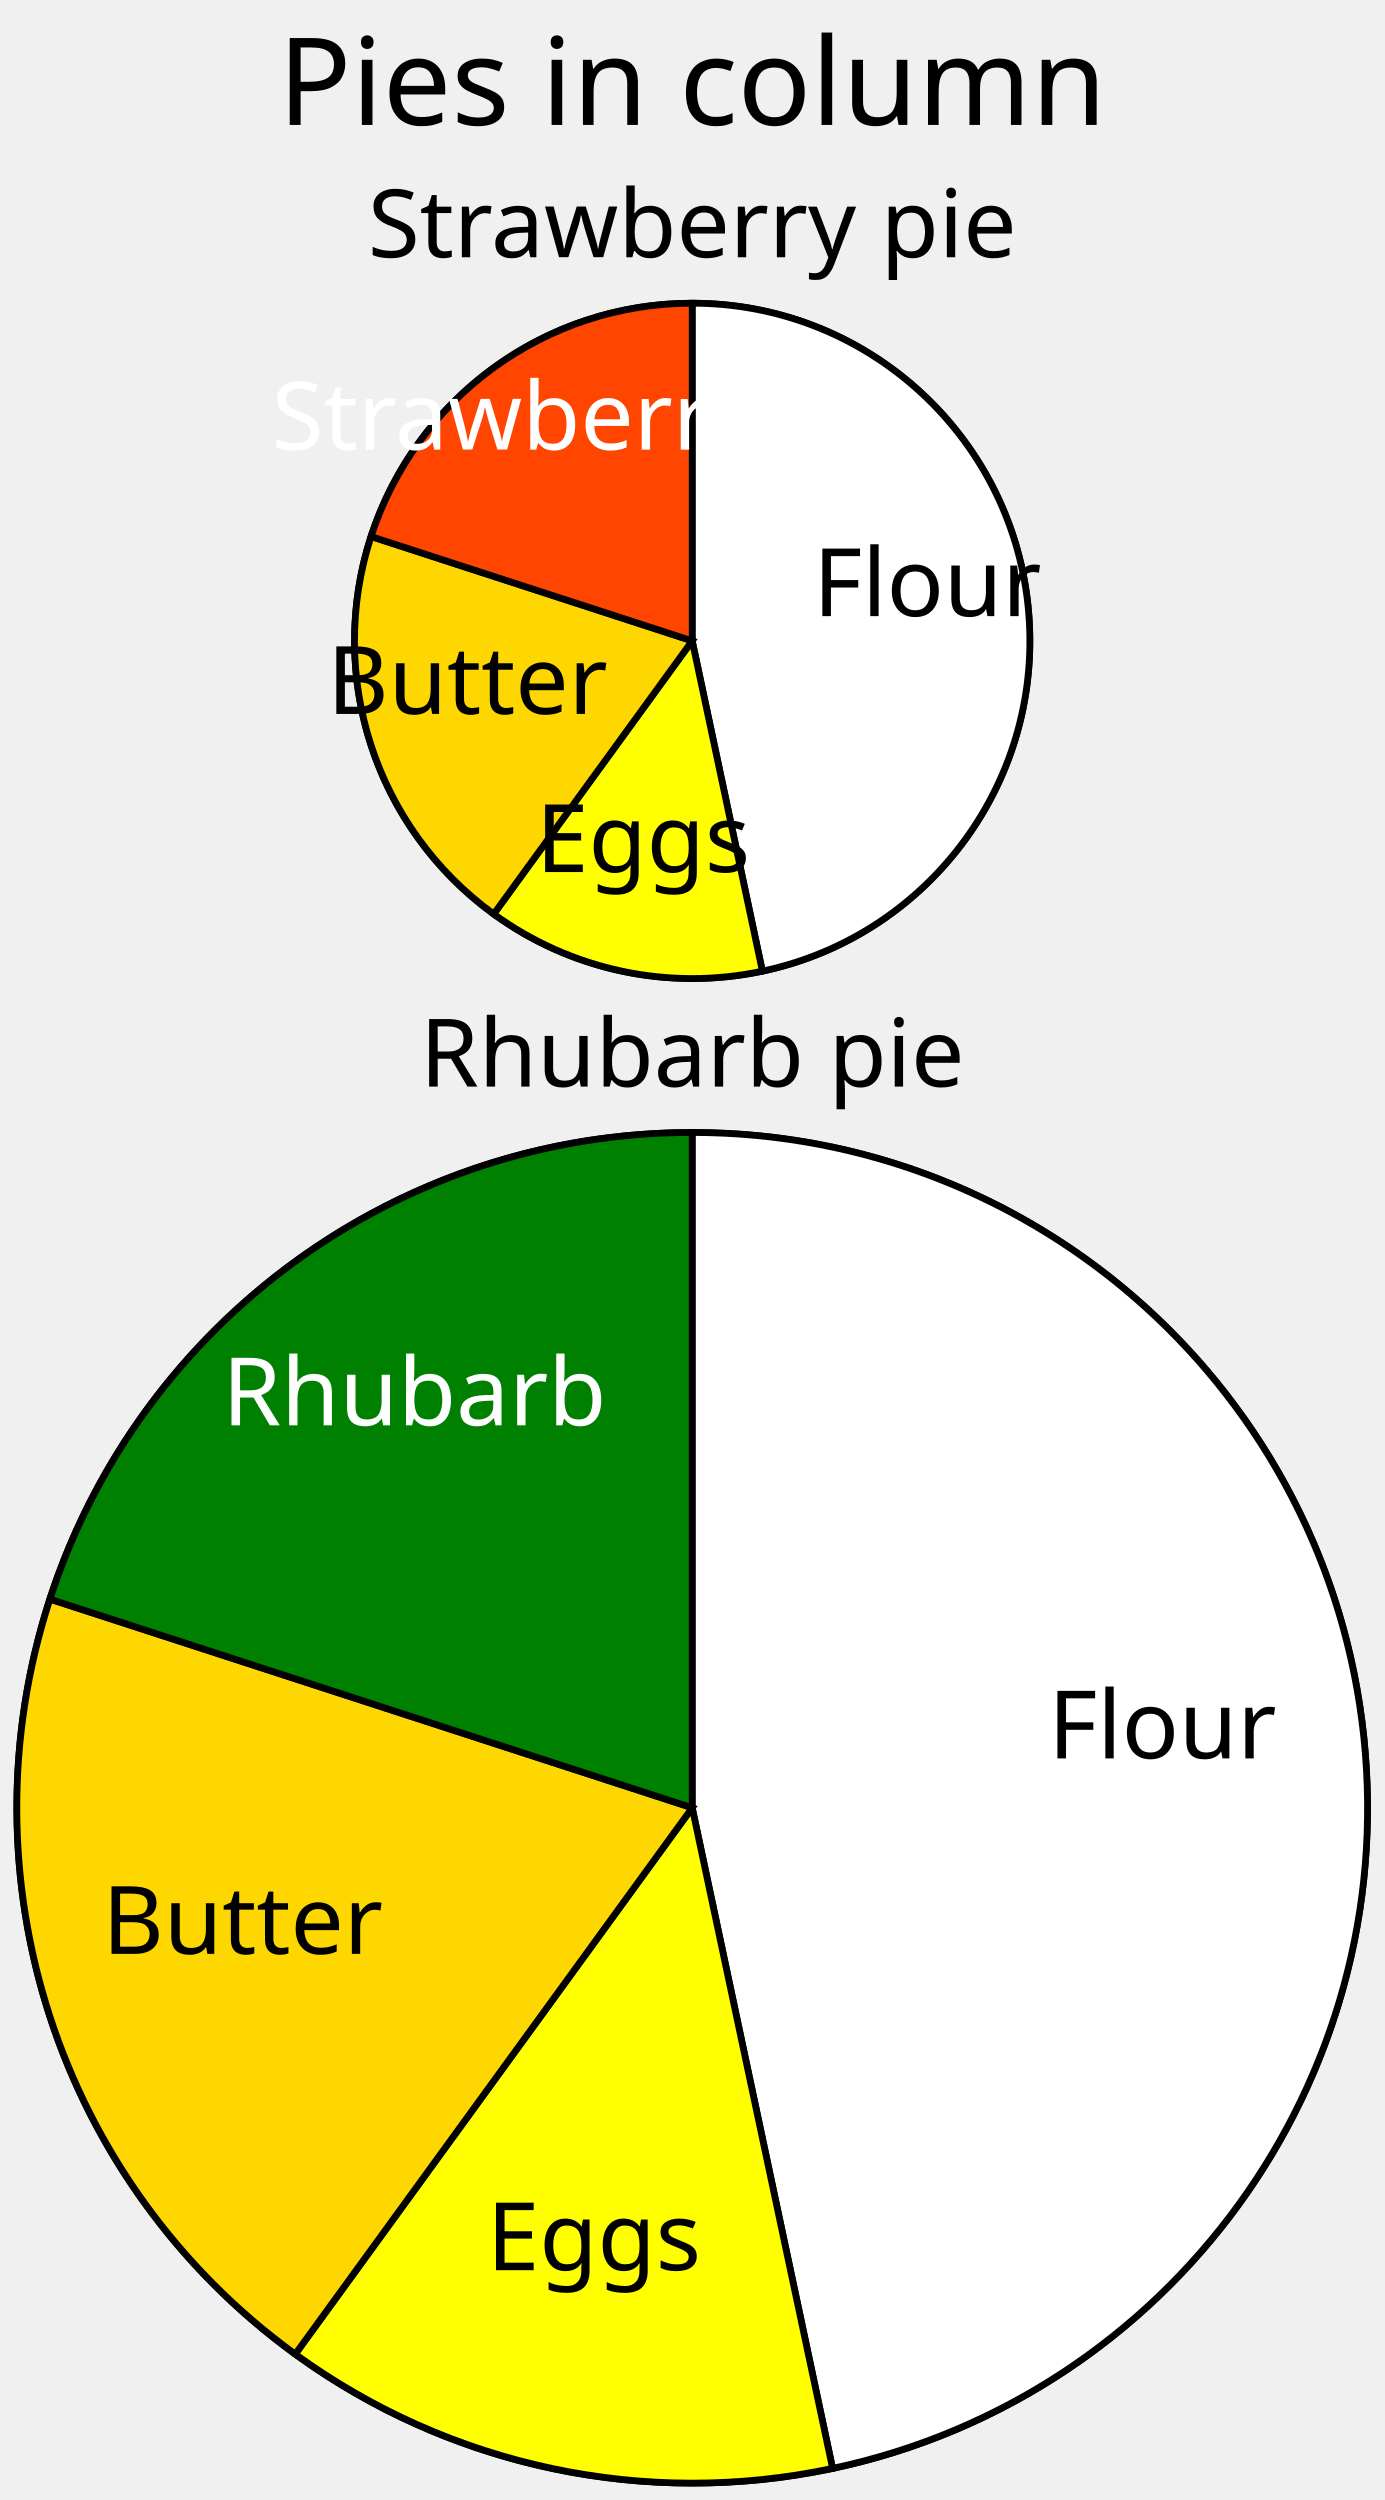
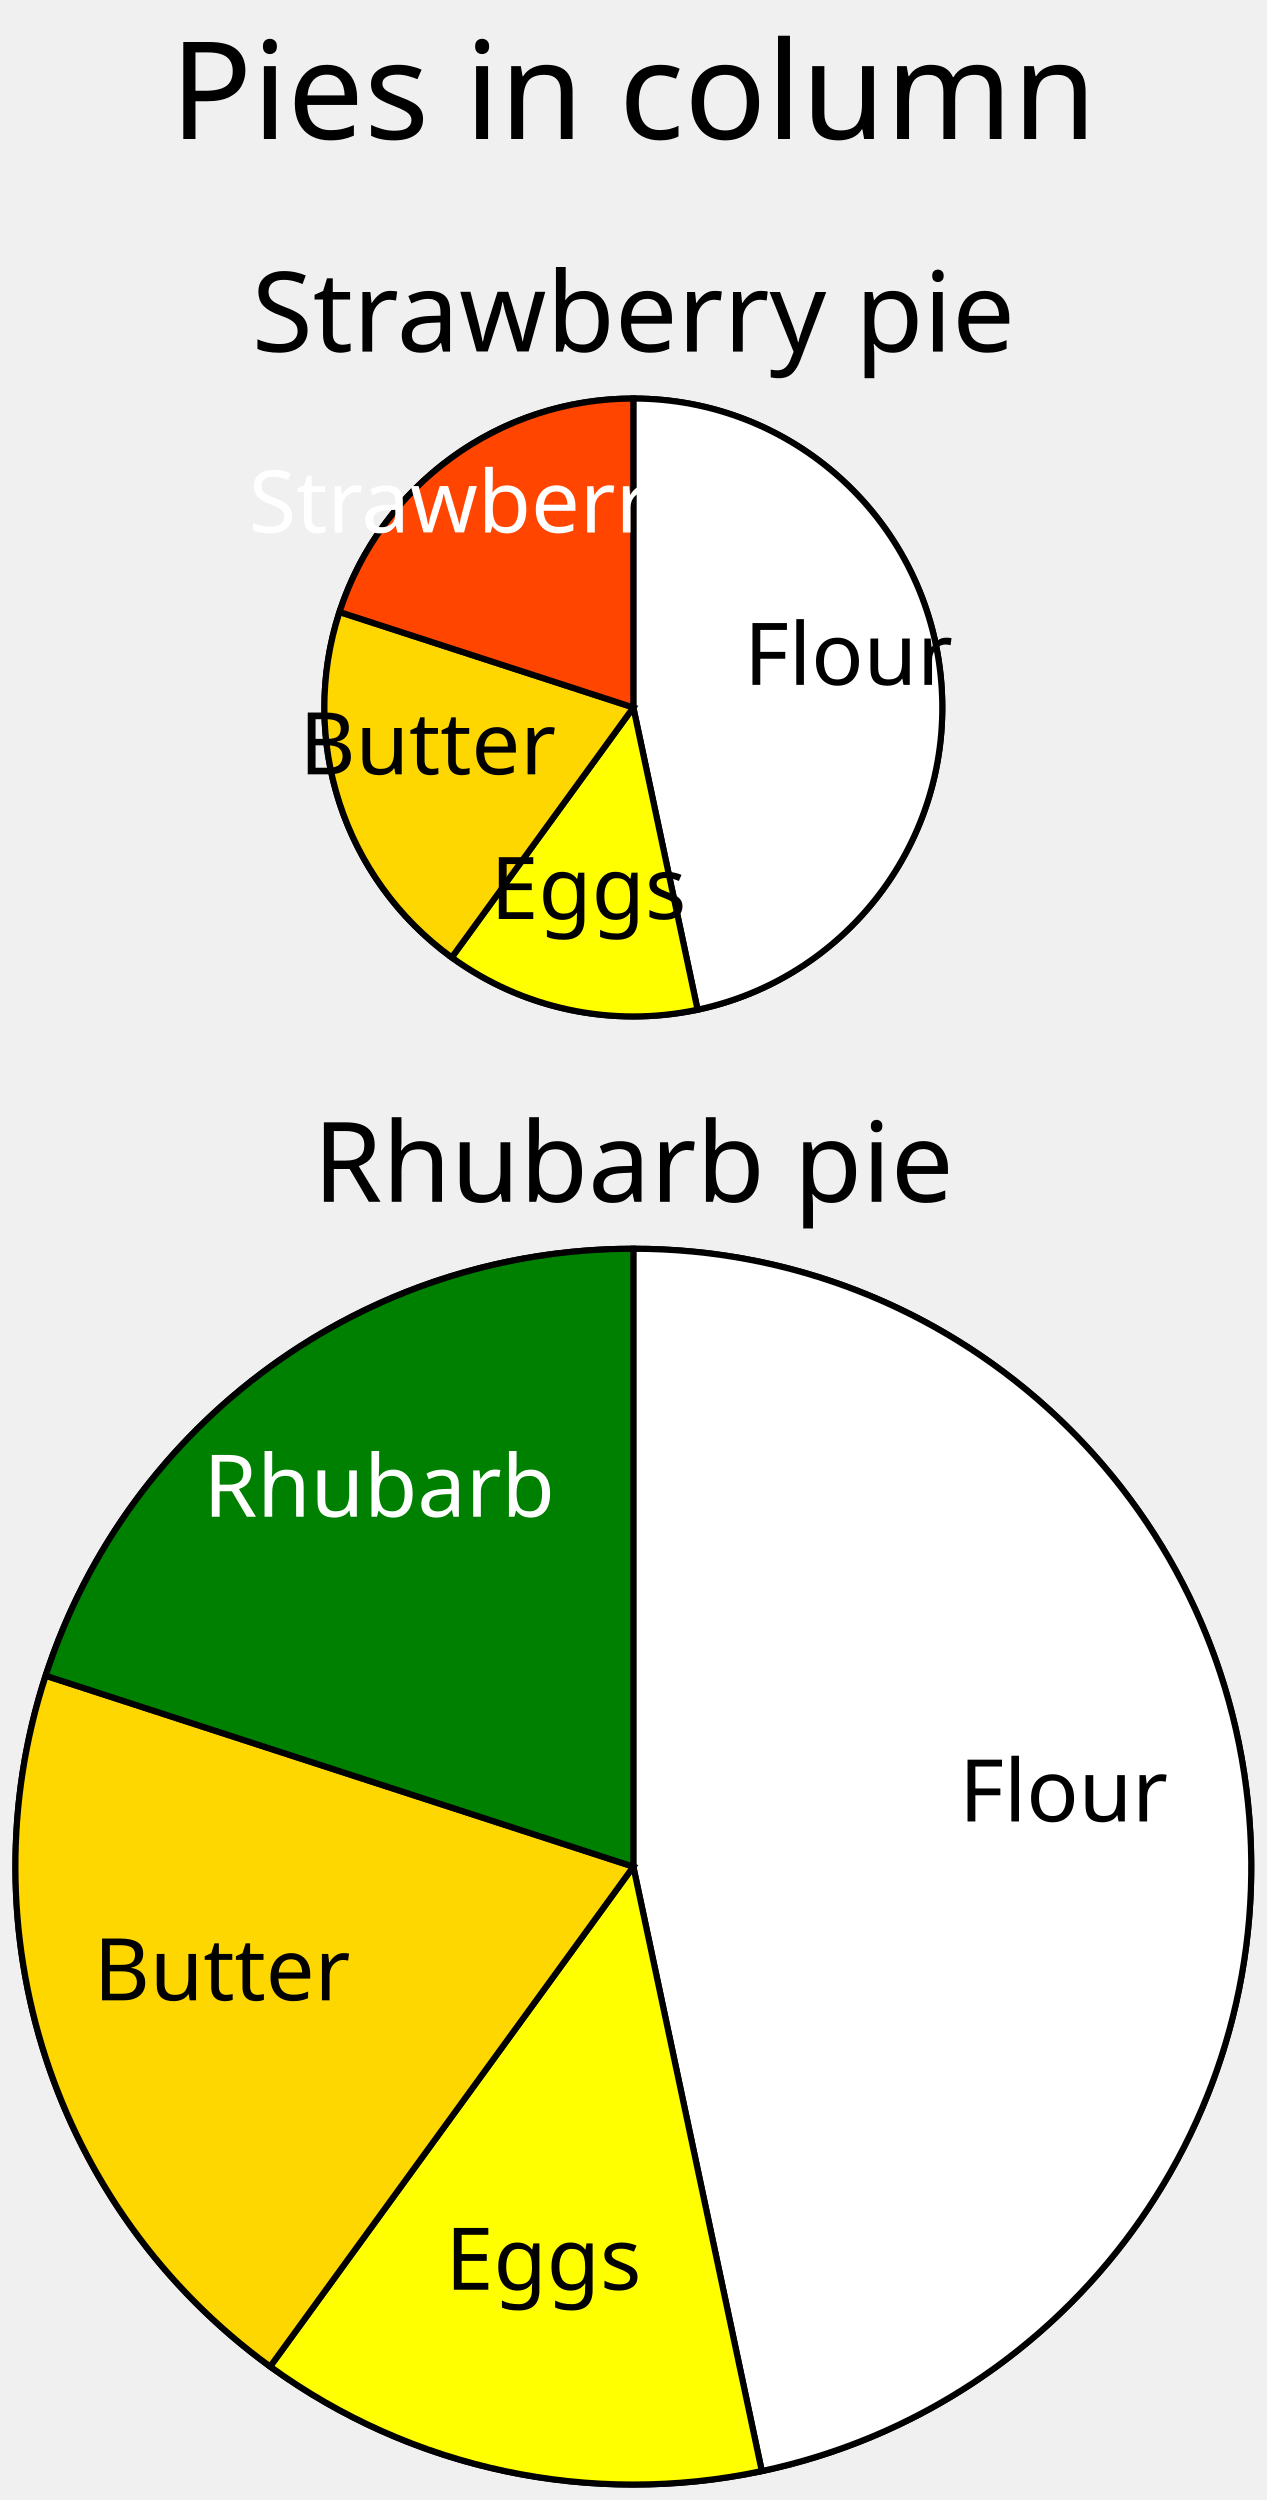
- <svg xmlns="http://www.w3.org/2000/svg" width="205" height="370.200" viewBox="0 0 205 370.200" transform="translate(0.5, 0.5)">
-   <g stroke="black" fill="white" font-family="sans-serif" font-size="18">
-     <text x="102.0" y="18" stroke="none" fill="black" text-anchor="middle">Pies in column</text>
-     <g transform="translate(50.0, 23.6)">
+ <svg xmlns="http://www.w3.org/2000/svg" width="205" height="404.600" viewBox="0 0 205 404.600" transform="translate(0.5, 0.5)">
+   <g stroke="black" fill="white" font-family="sans-serif" font-size="14">
+     <text x="102" y="22" stroke="none" fill="black" font-size="22" text-anchor="middle">Pies in column</text>
+     <g transform="translate(50.0, 38.4)">
      <g stroke="black" fill="white" font-family="sans-serif" font-size="14">
-         <text x="52.0" y="14" stroke="none" fill="black" text-anchor="middle">Strawberry pie</text>
-         <g transform="translate(52, 70.800)">
+         <text x="52" y="18" stroke="none" fill="black" font-size="18" text-anchor="middle">Strawberry pie</text>
+         <g transform="translate(52, 75.600)">
          <circle r="50" />
          <g stroke="black" stroke-width="1">
            <path d="M 0 0 L 0 -50 A 50 50 0 0 1 10.396 48.907 Z" fill="white" />
            <path d="M 0 0 L 10.396 48.907 A 50 50 0 0 1 -29.389 40.451 Z" fill="yellow" />
            <path d="M 0 0 L -29.389 40.451 A 50 50 0 0 1 -47.553 -15.451 Z" fill="gold" />
            <path d="M 0 0 L -47.553 -15.451 A 50 50 0 0 1 0 -50 Z" fill="orangered" />
          </g>
          <g stroke="none" fill="black" text-anchor="middle">
            <text x="34.808" y="-3.658" fill="black">Flour</text>
            <text x="-7.277" y="34.235" fill="black">Eggs</text>
            <text x="-33.287" y="10.816" fill="black">Butter</text>
            <text x="-20.572" y="-28.316" fill="white">Strawberries</text>
          </g>
        </g>
      </g>
    </g>
-     <g transform="translate(0.0, 146.4)">
+     <g transform="translate(0.0, 176.0)">
      <g stroke="black" fill="white" font-family="sans-serif" font-size="14">
-         <text x="102.0" y="14" stroke="none" fill="black" text-anchor="middle">Rhubarb pie</text>
-         <g transform="translate(102, 120.800)">
+         <text x="102" y="18" stroke="none" fill="black" font-size="18" text-anchor="middle">Rhubarb pie</text>
+         <g transform="translate(102, 125.600)">
          <circle r="100" />
          <g stroke="black" stroke-width="1">
            <path d="M 0 0 L 0 -100 A 100 100 0 0 1 20.791 97.815 Z" fill="white" />
            <path d="M 0 0 L 20.791 97.815 A 100 100 0 0 1 -58.779 80.902 Z" fill="yellow" />
            <path d="M 0 0 L -58.779 80.902 A 100 100 0 0 1 -95.106 -30.902 Z" fill="gold" />
            <path d="M 0 0 L -95.106 -30.902 A 100 100 0 0 1 0 -100 Z" fill="green" />
          </g>
          <g stroke="none" fill="black" text-anchor="middle">
            <text x="69.617" y="-7.317" fill="black">Flour</text>
            <text x="-14.554" y="68.470" fill="black">Eggs</text>
            <text x="-66.574" y="21.631" fill="black">Butter</text>
            <text x="-41.145" y="-56.631" fill="white">Rhubarb</text>
          </g>
        </g>
      </g>
    </g>
  </g>
</svg>
